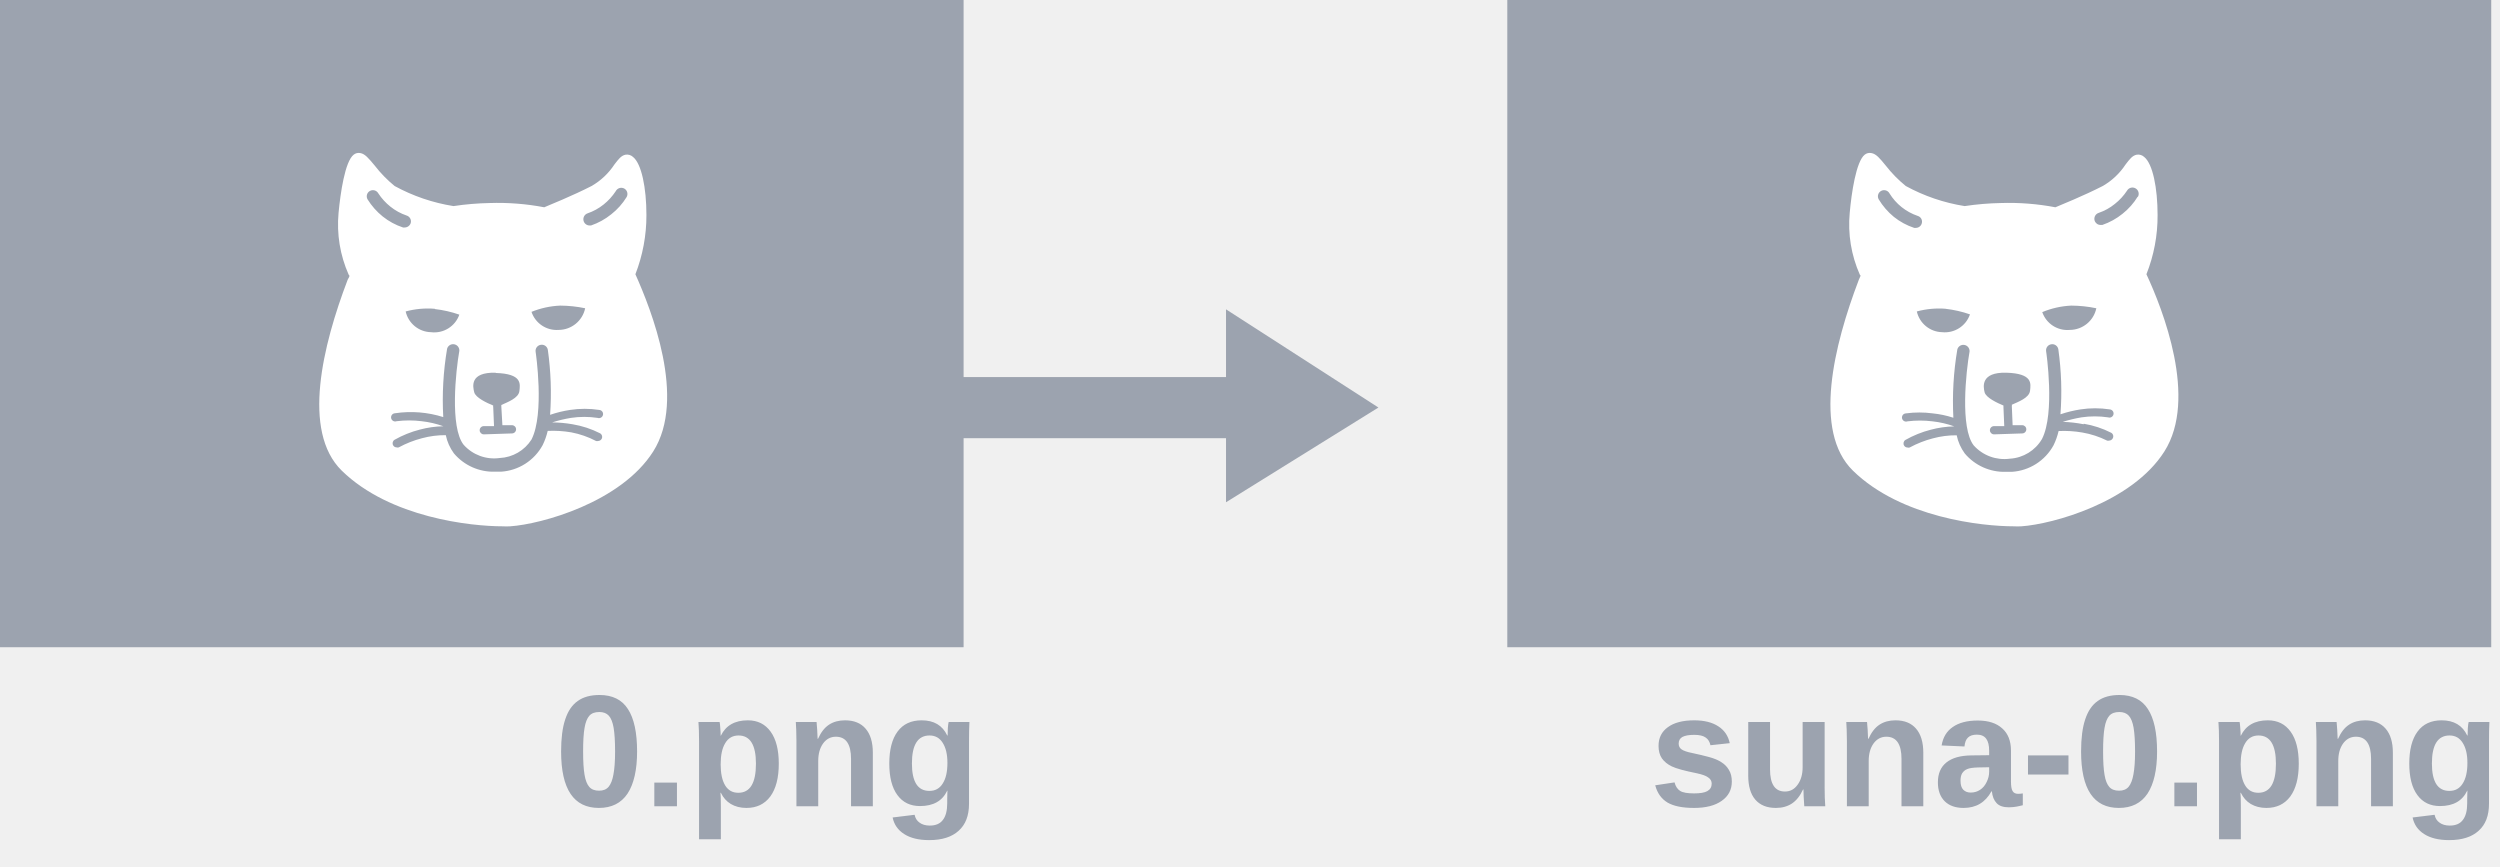
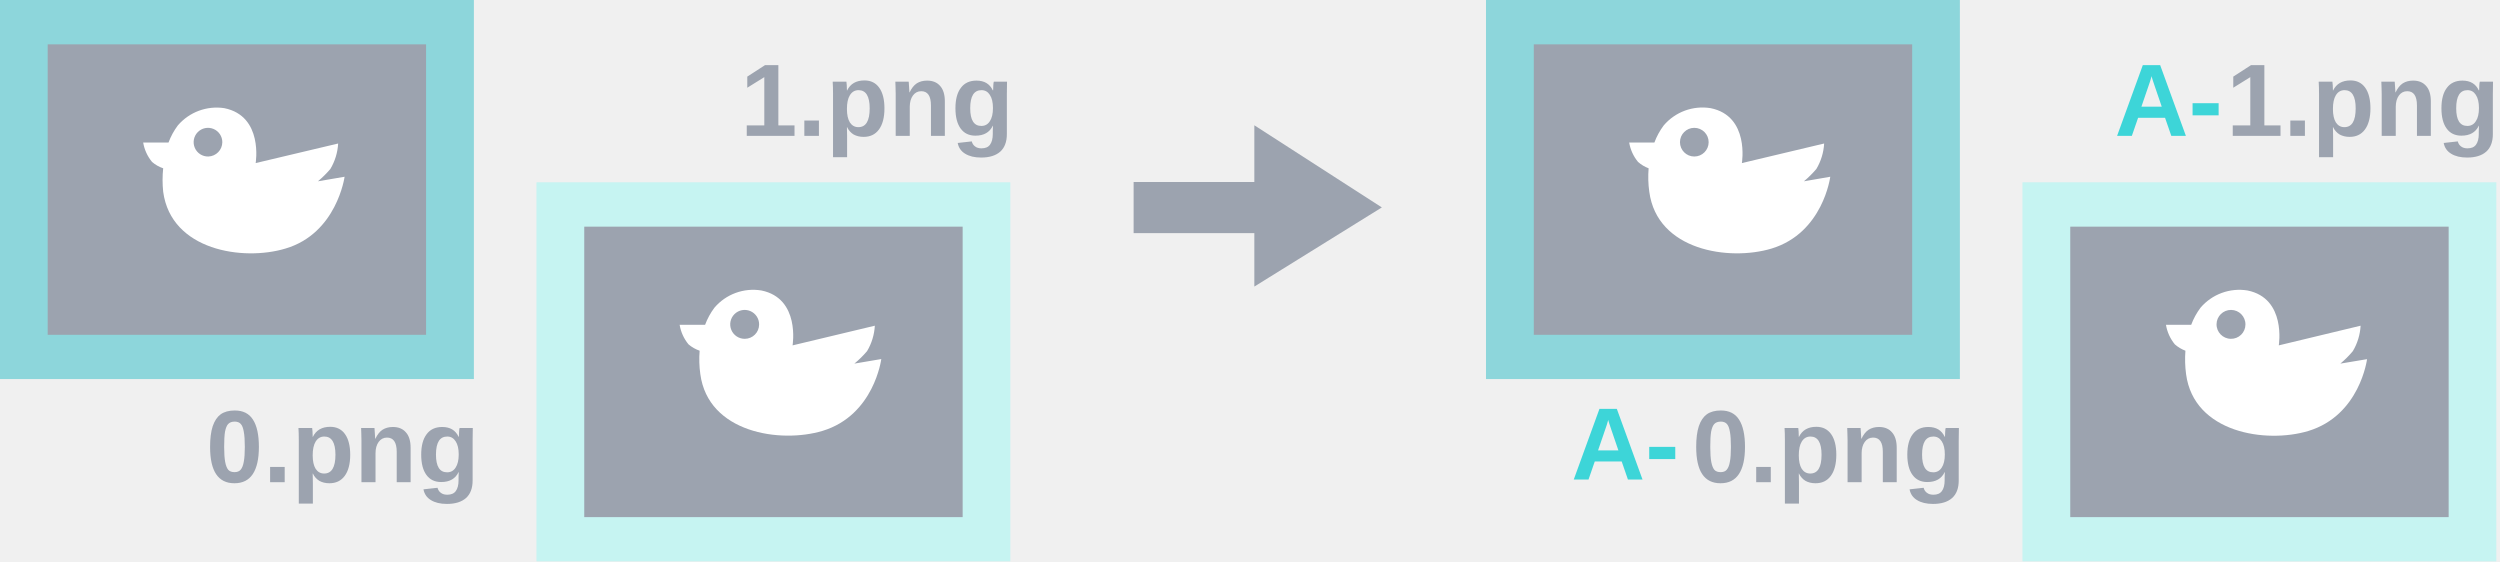
- <svg xmlns="http://www.w3.org/2000/svg" viewBox="0 0 188.15 65.2">
+ <svg xmlns="http://www.w3.org/2000/svg" viewBox="0 0 224.9 50.5">
  <defs>
-     <style>.cls-1,.cls-3{fill:#9ca3af;}.cls-2{fill:#fff;}.cls-3{font-size:12px;font-family:Arial-BoldMT, Arial;font-weight:700;}</style>
+     <style>.cls-1,.cls-2{font-size:9.23px;font-family:Arial-BoldMT, Arial;font-weight:700;}.cls-1,.cls-4{fill:#9ca3af;}.cls-2{fill:#3dd5d8;}.cls-3{fill:#8dd6db;}.cls-5{fill:#fff;}.cls-6{fill:#c6f4f2;}</style>
  </defs>
  <g id="レイヤー_2" data-name="レイヤー 2">
    <g id="レイヤー_1-2" data-name="レイヤー 1">
-       <polygon class="cls-1" points="66.11 28.38 66.11 32.98 92.27 32.98 92.27 37.8 103.74 30.67 92.27 23.28 92.27 28.38 66.11 28.38" />
-       <rect class="cls-1" width="72.52" height="48.71" />
-       <path class="cls-2" d="M47.82,20.64a12.2,12.2,0,0,0,.83-4.45c0-2.06-.37-3.86-1-4.37a.67.67,0,0,0-.56-.18c-.34.06-.55.35-.85.74A5.09,5.09,0,0,1,44.52,14c-1.4.72-3.23,1.46-3.56,1.6a18.68,18.68,0,0,0-4.11-.32,20.9,20.9,0,0,0-2.72.23A13.69,13.69,0,0,1,29.7,14a9.38,9.38,0,0,1-1.5-1.54c-.46-.55-.73-.88-1.08-.94a.61.61,0,0,0-.5.12c-.66.51-1,2.9-1.14,4.38a9.31,9.31,0,0,0,.76,4.65l.06.08c0,.11-.1.21-.14.32-1.87,4.91-3.47,11.38-.44,14.35,3.64,3.56,9.77,4.19,12.1,4.19a4.89,4.89,0,0,0,.58,0c2.35-.16,8.33-1.8,10.76-5.63C51.69,30,49,23.28,47.82,20.64ZM42.16,23a9.41,9.41,0,0,1,1.88.2,2.05,2.05,0,0,1-2,1.63A2,2,0,0,1,40,23.47,6.48,6.48,0,0,1,42.16,23Zm-4.85,5.07c2,.06,1.84.82,1.78,1.36s-.91.84-1.36,1.05a.36.36,0,0,1,0,.11L37.81,32l.72,0h0a.31.31,0,0,1,0,.62l-2.12.07h0a.31.31,0,0,1-.31-.3.31.31,0,0,1,.3-.32l.78,0-.06-1.43a.27.27,0,0,1,0-.12c-.47-.19-1.33-.59-1.43-1S35.32,28,37.31,28.05Zm-4.58-4.81a8.51,8.51,0,0,1,1.84.42A2,2,0,0,1,32.43,25a2,2,0,0,1-1.9-1.56A6.38,6.38,0,0,1,32.73,23.24ZM27.66,15a.46.46,0,1,1,.81-.45,4.25,4.25,0,0,0,.91,1,4,4,0,0,0,1.22.67.46.46,0,0,1,.31.57.48.48,0,0,1-.45.33.3.3,0,0,1-.13,0,4.91,4.91,0,0,1-1.53-.83A5.14,5.14,0,0,1,27.66,15ZM43.09,31.93a7.15,7.15,0,0,1,2.07.68.31.31,0,0,1,.12.42.32.32,0,0,1-.27.16.28.28,0,0,1-.15,0A6.72,6.72,0,0,0,43,32.54a8.17,8.17,0,0,0-1.78-.11,5,5,0,0,1-.38,1.07,3.84,3.84,0,0,1-3.14,2l-.45,0a3.89,3.89,0,0,1-3.09-1.38,3.53,3.53,0,0,1-.61-1.37,6.68,6.68,0,0,0-1.79.23,7.74,7.74,0,0,0-1.75.69.24.24,0,0,1-.16,0,.3.3,0,0,1-.26-.15.31.31,0,0,1,.1-.42,7.83,7.83,0,0,1,1.91-.77,7.43,7.43,0,0,1,1.77-.25,7.12,7.12,0,0,0-1.64-.38,7.58,7.58,0,0,0-1.88,0,.31.31,0,1,1-.11-.6,8.08,8.08,0,0,1,3.62.29,23.12,23.12,0,0,1,.29-5.15.47.47,0,0,1,.92.16c-.27,1.52-.72,5.75.32,7.07a3.07,3.07,0,0,0,2.72,1A3,3,0,0,0,40,33.08c1-1.95.32-6.56.31-6.61a.46.46,0,0,1,.39-.52.46.46,0,0,1,.53.38,23.11,23.11,0,0,1,.17,4.89,8.49,8.49,0,0,1,1.51-.37,7.26,7.26,0,0,1,2.18,0,.31.31,0,1,1-.12.6,6.73,6.73,0,0,0-2,0,10.32,10.32,0,0,0-1.42.34A9.34,9.34,0,0,1,43.09,31.93Zm4.07-17.1A4.89,4.89,0,0,1,46,16.13a5,5,0,0,1-1.52.84l-.13,0a.47.47,0,0,1-.14-.91,4,4,0,0,0,1.22-.67,4.31,4.31,0,0,0,.91-1A.47.47,0,0,1,47,14.2.47.47,0,0,1,47.16,14.83Z" />
-       <text class="cls-3" transform="translate(41.76 60.68)">0.png</text>
-       <text class="cls-3" transform="translate(124.15 60.68)">suna-0.png</text>
-       <rect class="cls-1" x="113.44" width="74.05" height="48.71" />
-       <path class="cls-2" d="M161.54,20.64a11.9,11.9,0,0,0,.84-4.45c0-2.06-.37-3.86-1-4.37a.67.67,0,0,0-.56-.18c-.34.06-.55.35-.85.74A5.09,5.09,0,0,1,158.25,14c-1.4.72-3.23,1.46-3.56,1.6a18.73,18.73,0,0,0-4.11-.32,20.9,20.9,0,0,0-2.72.23A13.69,13.69,0,0,1,143.43,14a9.47,9.47,0,0,1-1.51-1.54c-.45-.55-.72-.88-1.08-.94a.61.61,0,0,0-.5.12c-.65.51-1,2.9-1.13,4.38a9.31,9.31,0,0,0,.76,4.65l.06.08c-.05.11-.1.21-.14.32-1.87,4.91-3.47,11.38-.44,14.35,3.64,3.56,9.76,4.19,12.1,4.19a4.89,4.89,0,0,0,.58,0c2.35-.16,8.33-1.8,10.76-5.63C165.42,30,162.77,23.28,161.54,20.64ZM155.88,23a9.45,9.45,0,0,1,1.89.2,2.05,2.05,0,0,1-2,1.63,2,2,0,0,1-2.07-1.34A6.46,6.46,0,0,1,155.88,23ZM151,28.05c2,.06,1.84.82,1.78,1.36s-.91.84-1.37,1.05a.2.2,0,0,1,0,.11l.06,1.43.72,0h0a.31.31,0,0,1,0,.62l-2.12.07h0a.31.31,0,0,1-.31-.3.31.31,0,0,1,.3-.32l.78,0-.06-1.43a.5.5,0,0,1,0-.12c-.46-.19-1.32-.59-1.42-1S149.05,28,151,28.05Zm-4.58-4.81a8.51,8.51,0,0,1,1.84.42A2,2,0,0,1,146.16,25a2,2,0,0,1-1.9-1.56A6.38,6.38,0,0,1,146.46,23.24ZM141.39,15a.46.46,0,1,1,.81-.45,4,4,0,0,0,2.13,1.7.45.45,0,0,1,.3.57.46.46,0,0,1-.44.33.3.3,0,0,1-.13,0,4.91,4.91,0,0,1-1.53-.83A5.14,5.14,0,0,1,141.39,15Zm15.43,16.89a7.15,7.15,0,0,1,2.07.68A.31.31,0,0,1,159,33a.32.32,0,0,1-.27.16.28.28,0,0,1-.15,0,6.72,6.72,0,0,0-1.87-.61,8.17,8.17,0,0,0-1.78-.11,5,5,0,0,1-.38,1.07,3.85,3.85,0,0,1-3.14,2l-.45,0a3.89,3.89,0,0,1-3.09-1.38,3.53,3.53,0,0,1-.61-1.37,6.68,6.68,0,0,0-1.79.23,7.74,7.74,0,0,0-1.75.69.24.24,0,0,1-.16,0,.3.3,0,0,1-.26-.15.31.31,0,0,1,.1-.42,7.83,7.83,0,0,1,1.91-.77,7.43,7.43,0,0,1,1.77-.25,7.12,7.12,0,0,0-1.64-.38,7.58,7.58,0,0,0-1.88,0,.31.31,0,1,1-.11-.6,7.58,7.58,0,0,1,2,0,7.31,7.31,0,0,1,1.56.33,23.55,23.55,0,0,1,.3-5.15.47.47,0,0,1,.92.16c-.27,1.52-.72,5.75.31,7.07a3.1,3.1,0,0,0,2.73,1,3,3,0,0,0,2.41-1.48c1-1.95.32-6.56.31-6.61a.46.46,0,0,1,.39-.52.46.46,0,0,1,.53.38,22.69,22.69,0,0,1,.16,4.89,8.87,8.87,0,0,1,1.52-.37,7.26,7.26,0,0,1,2.18,0,.31.31,0,1,1-.12.6,6.79,6.79,0,0,0-2,0,10.48,10.48,0,0,0-1.41.34A9.34,9.34,0,0,1,156.82,31.93Zm4.07-17.1a4.89,4.89,0,0,1-1.15,1.3,5,5,0,0,1-1.52.84l-.14,0a.47.47,0,0,1-.44-.33.47.47,0,0,1,.31-.58,3.89,3.89,0,0,0,1.21-.67,4.23,4.23,0,0,0,.92-1,.47.47,0,0,1,.63-.18A.47.47,0,0,1,160.89,14.83Z" />
+       <text class="cls-1" transform="translate(152.23 43.38)">0.png</text>
+       <text class="cls-1" transform="translate(200.28 12.22)">1.png</text>
+       <text class="cls-2" transform="translate(190.22 12.22)">A-</text>
+       <text class="cls-2" transform="translate(141.34 43.14)">A-</text>
+       <rect class="cls-3" x="133.68" width="42.63" height="34.1" />
+       <rect class="cls-4" x="137.98" y="3.99" width="34.04" height="26.13" />
+       <path class="cls-5" d="M162.28,16.31a9.28,9.28,0,0,0,1.12-1.11,5,5,0,0,0,.7-2.29l-7.4,1.76s.71-4.23-2.81-4.94a4.58,4.58,0,0,0-4.22,1.55,6.12,6.12,0,0,0-.84,1.54h-2.27a3.71,3.71,0,0,0,.8,1.75,3.08,3.08,0,0,0,.95.57,9.47,9.47,0,0,0,.06,2.11c.7,5.29,7.19,6.26,11,5.11,4.64-1.41,5.28-6.46,5.28-6.46Zm-9.86-2.23a1.29,1.29,0,1,1,1.29-1.29A1.29,1.29,0,0,1,152.42,14.08Z" />
+       <rect class="cls-6" x="181.94" y="16.4" width="42.63" height="34.1" />
+       <rect class="cls-4" x="186.24" y="20.39" width="34.04" height="26.13" />
+       <path class="cls-5" d="M210.54,32.71a8.9,8.9,0,0,0,1.12-1.12,5,5,0,0,0,.7-2.29L205,31.07s.7-4.23-2.82-4.94a4.59,4.59,0,0,0-4.22,1.55,6.12,6.12,0,0,0-.84,1.54h-2.27a3.73,3.73,0,0,0,.8,1.76,3.08,3.08,0,0,0,.95.57,10.11,10.11,0,0,0,.06,2.11c.7,5.28,7.19,6.26,11,5.11,4.64-1.41,5.28-6.46,5.28-6.46Zm-9.86-2.23A1.3,1.3,0,1,1,202,29.19,1.29,1.29,0,0,1,200.68,30.48Z" />
+       <text class="cls-1" transform="translate(18.54 43.38)">0.png</text>
+       <text class="cls-1" transform="translate(66.6 12.22)">1.png</text>
+       <rect class="cls-3" width="42.63" height="34.1" />
+       <rect class="cls-4" x="4.29" y="3.99" width="34.04" height="26.13" />
+       <path class="cls-5" d="M28.6,16.31a9.28,9.28,0,0,0,1.12-1.11,5,5,0,0,0,.7-2.29L23,14.67s.71-4.23-2.82-4.94A4.6,4.6,0,0,0,16,11.28a6.12,6.12,0,0,0-.84,1.54H12.88a3.71,3.71,0,0,0,.8,1.75,3,3,0,0,0,1,.57,10.07,10.07,0,0,0,0,2.11c.71,5.29,7.2,6.26,11,5.11C30.3,21,31,15.9,31,15.9Zm-9.86-2.23A1.29,1.29,0,1,1,20,12.79,1.3,1.3,0,0,1,18.74,14.08Z" />
+       <rect class="cls-6" x="48.26" y="16.4" width="42.63" height="34.1" />
+       <rect class="cls-4" x="52.56" y="20.39" width="34.04" height="26.13" />
+       <path class="cls-5" d="M76.86,32.71A8.9,8.9,0,0,0,78,31.59a5,5,0,0,0,.7-2.29l-7.4,1.77s.71-4.23-2.81-4.94a4.58,4.58,0,0,0-4.22,1.55,6.12,6.12,0,0,0-.84,1.54H61.14a3.73,3.73,0,0,0,.8,1.76,3.08,3.08,0,0,0,1,.57A9.47,9.47,0,0,0,63,33.65c.7,5.28,7.19,6.26,11,5.11,4.64-1.41,5.28-6.46,5.28-6.46ZM67,30.48a1.3,1.3,0,1,1,1.29-1.29A1.29,1.29,0,0,1,67,30.48Z" />
+       <polygon class="cls-4" points="101.98 16.37 101.98 20.97 112.84 20.97 112.84 25.78 124.31 18.66 112.84 11.27 112.84 16.37 101.98 16.37" />
    </g>
  </g>
</svg>
